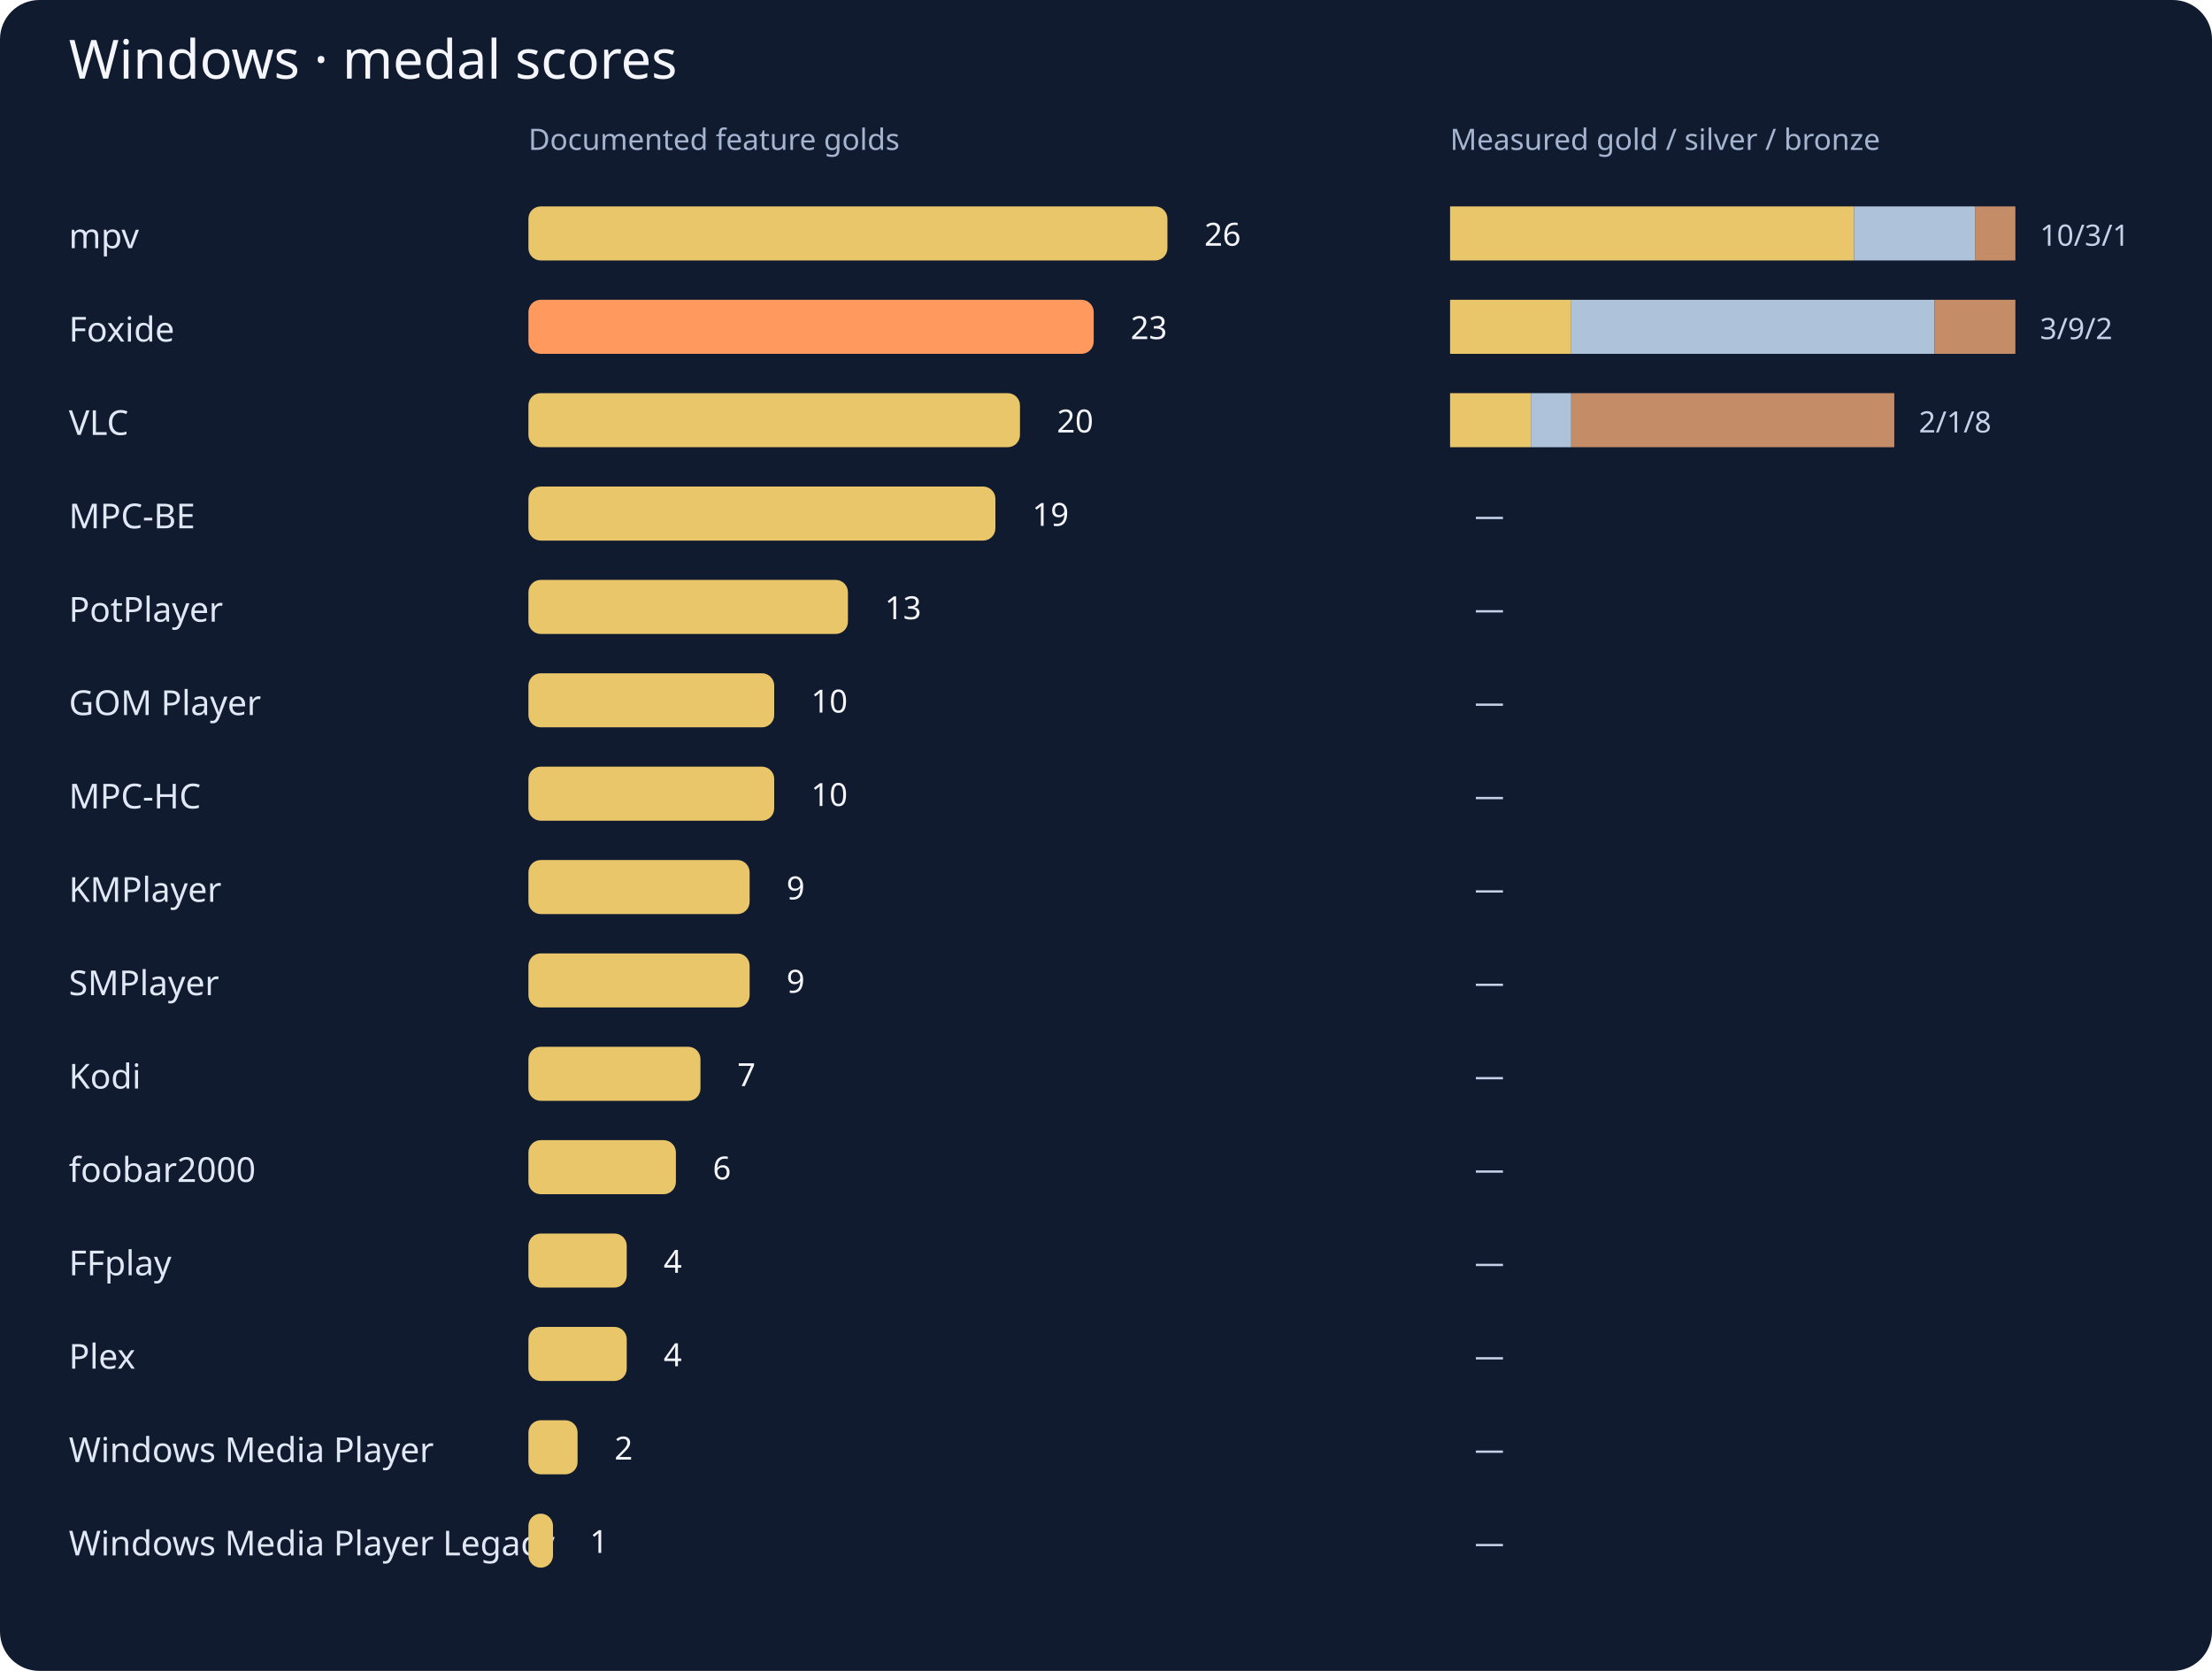
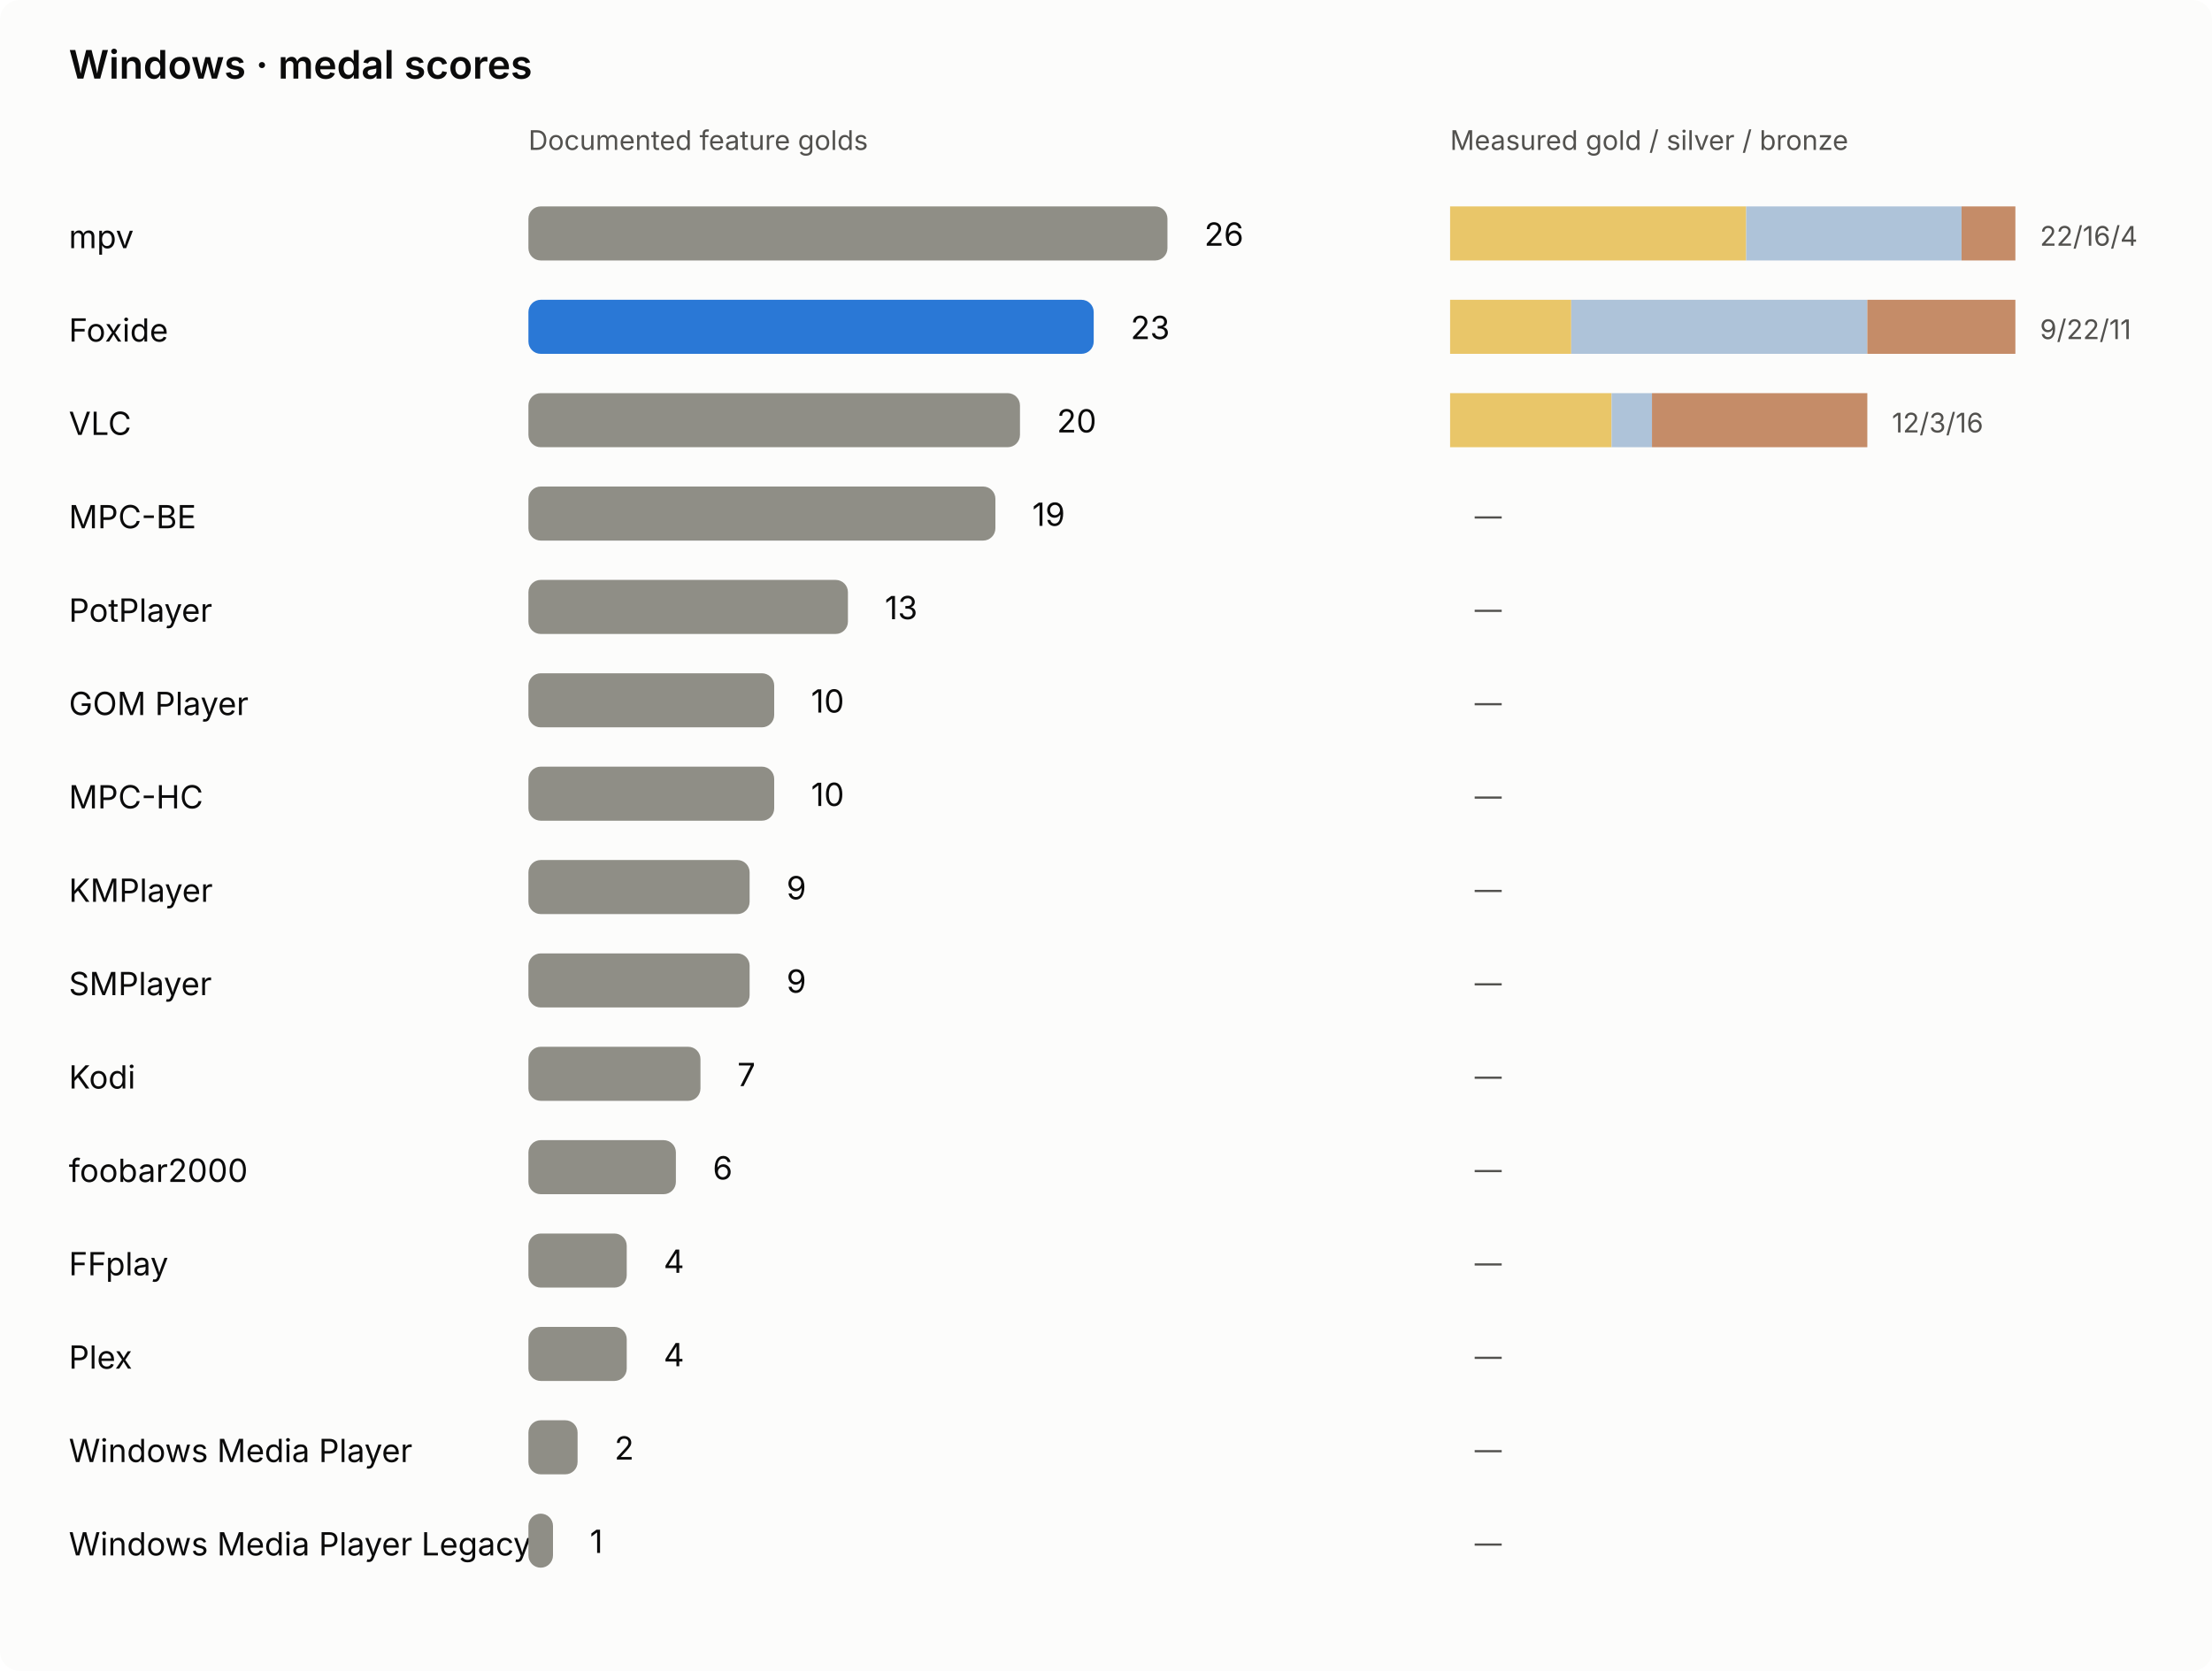
<svg xmlns="http://www.w3.org/2000/svg" viewBox="0 0 900 680" role="img" aria-labelledby="windows-chart-title windows-chart-desc">
-   <rect width="900" height="680" rx="16" fill="#111b30" />
-   <g font-family="system-ui,sans-serif">
-     <text x="28" y="32" font-size="22" fill="#f4f6fb">Windows · medal scores</text>
-     <text x="215" y="61" font-size="12" fill="#a5b5cf">Documented feature golds</text>
-     <text x="590" y="61" font-size="12" fill="#a5b5cf">Measured gold / silver / bronze</text>
-     <text x="28" y="101" fill="#e0e7f5" font-size="14">mpv</text>
-     <rect x="215" y="84" width="260.00" height="22" rx="5" fill="#e9c669" />
-     <text x="490.00" y="100" fill="#f4f6fb" font-size="13">26</text>
-     <rect x="590.00" y="84" width="164.29" height="22" fill="#e9c669" />
-     <rect x="754.29" y="84" width="49.29" height="22" fill="#aec3d9" />
-     <rect x="803.57" y="84" width="16.43" height="22" fill="#c58c68" />
-     <text x="830.00" y="100" fill="#c4d1e6" font-size="12">10/3/1</text>
-     <text x="28" y="139" fill="#e0e7f5" font-size="14">Foxide</text>
-     <rect x="215" y="122" width="230.00" height="22" rx="5" fill="#ff995e" />
-     <text x="460.00" y="138" fill="#f4f6fb" font-size="13">23</text>
+   <rect width="900" height="680" rx="8" class="bg" />
+   <style>text{font:13px system-ui,-apple-system,'Segoe UI',sans-serif;fill:#0b0b0b}.sub{fill:#52514e;font-size:11px}.title{font-size:16px;font-weight:600}.bg{fill:#fcfcfb}.bar{fill:#8f8e86}.foxide{fill:#2a78d6}.winner{font-weight:700}@media(prefers-color-scheme:dark){.bg{fill:#1a1a19}text{fill:#f0efec}.sub{fill:#c3c2b7}.foxide{fill:#3987e5}}</style>
+   <g>
+     <text class="title" x="28" y="32" font-size="22">Windows · medal scores</text>
+     <text x="215" y="61" font-size="12" class="sub">Documented feature golds</text>
+     <text x="590" y="61" font-size="12" class="sub">Measured gold / silver / bronze</text>
+     <text x="28" y="101" font-size="12">mpv</text>
+     <rect x="215" y="84" width="260.00" height="22" rx="5" fill="#8f8e86" />
+     <text x="490.00" y="100" font-size="13">26</text>
+     <rect x="590.00" y="84" width="120.48" height="22" fill="#e9c669" />
+     <rect x="710.48" y="84" width="87.62" height="22" fill="#aec3d9" />
+     <rect x="798.10" y="84" width="21.90" height="22" fill="#c58c68" />
+     <text x="830.00" y="100" class="sub" font-size="12">22/16/4</text>
+     <text x="28" y="139" font-size="12">Foxide</text>
+     <rect x="215" y="122" width="230.00" height="22" rx="5" fill="#2a78d6" />
+     <text x="460.00" y="138" font-size="13">23</text>
    <rect x="590.00" y="122" width="49.29" height="22" fill="#e9c669" />
-     <rect x="639.29" y="122" width="147.86" height="22" fill="#aec3d9" />
-     <rect x="787.14" y="122" width="32.86" height="22" fill="#c58c68" />
-     <text x="830.00" y="138" fill="#c4d1e6" font-size="12">3/9/2</text>
-     <text x="28" y="177" fill="#e0e7f5" font-size="14">VLC</text>
-     <rect x="215" y="160" width="200.00" height="22" rx="5" fill="#e9c669" />
-     <text x="430.00" y="176" fill="#f4f6fb" font-size="13">20</text>
-     <rect x="590.00" y="160" width="32.86" height="22" fill="#e9c669" />
-     <rect x="622.86" y="160" width="16.43" height="22" fill="#aec3d9" />
-     <rect x="639.29" y="160" width="131.43" height="22" fill="#c58c68" />
-     <text x="780.71" y="176" fill="#c4d1e6" font-size="12">2/1/8</text>
-     <text x="28" y="215" fill="#e0e7f5" font-size="14">MPC-BE</text>
-     <rect x="215" y="198" width="190.00" height="22" rx="5" fill="#e9c669" />
-     <text x="420.00" y="214" fill="#f4f6fb" font-size="13">19</text>
+     <rect x="639.29" y="122" width="120.48" height="22" fill="#aec3d9" />
+     <rect x="759.76" y="122" width="60.24" height="22" fill="#c58c68" />
+     <text x="830.00" y="138" class="sub" font-size="12">9/22/11</text>
+     <text x="28" y="177" font-size="12">VLC</text>
+     <rect x="215" y="160" width="200.00" height="22" rx="5" fill="#8f8e86" />
+     <text x="430.00" y="176" font-size="13">20</text>
+     <rect x="590.00" y="160" width="65.71" height="22" fill="#e9c669" />
+     <rect x="655.71" y="160" width="16.43" height="22" fill="#aec3d9" />
+     <rect x="672.14" y="160" width="87.62" height="22" fill="#c58c68" />
+     <text x="769.76" y="176" class="sub" font-size="12">12/3/16</text>
+     <text x="28" y="215" font-size="12">MPC-BE</text>
+     <rect x="215" y="198" width="190.00" height="22" rx="5" fill="#8f8e86" />
+     <text x="420.00" y="214" font-size="13">19</text>
    <rect x="590.00" y="198" width="0.00" height="22" fill="#e9c669" />
    <rect x="590.00" y="198" width="0.00" height="22" fill="#aec3d9" />
    <rect x="590.00" y="198" width="0.00" height="22" fill="#c58c68" />
-     <text x="600.00" y="214" fill="#c4d1e6" font-size="12">—</text>
-     <text x="28" y="253" fill="#e0e7f5" font-size="14">PotPlayer</text>
-     <rect x="215" y="236" width="130.00" height="22" rx="5" fill="#e9c669" />
-     <text x="360.00" y="252" fill="#f4f6fb" font-size="13">13</text>
+     <text x="600.00" y="214" class="sub" font-size="12">—</text>
+     <text x="28" y="253" font-size="12">PotPlayer</text>
+     <rect x="215" y="236" width="130.00" height="22" rx="5" fill="#8f8e86" />
+     <text x="360.00" y="252" font-size="13">13</text>
    <rect x="590.00" y="236" width="0.00" height="22" fill="#e9c669" />
    <rect x="590.00" y="236" width="0.00" height="22" fill="#aec3d9" />
    <rect x="590.00" y="236" width="0.00" height="22" fill="#c58c68" />
-     <text x="600.00" y="252" fill="#c4d1e6" font-size="12">—</text>
-     <text x="28" y="291" fill="#e0e7f5" font-size="14">GOM Player</text>
-     <rect x="215" y="274" width="100.00" height="22" rx="5" fill="#e9c669" />
-     <text x="330.00" y="290" fill="#f4f6fb" font-size="13">10</text>
+     <text x="600.00" y="252" class="sub" font-size="12">—</text>
+     <text x="28" y="291" font-size="12">GOM Player</text>
+     <rect x="215" y="274" width="100.00" height="22" rx="5" fill="#8f8e86" />
+     <text x="330.00" y="290" font-size="13">10</text>
    <rect x="590.00" y="274" width="0.00" height="22" fill="#e9c669" />
    <rect x="590.00" y="274" width="0.00" height="22" fill="#aec3d9" />
    <rect x="590.00" y="274" width="0.00" height="22" fill="#c58c68" />
-     <text x="600.00" y="290" fill="#c4d1e6" font-size="12">—</text>
-     <text x="28" y="329" fill="#e0e7f5" font-size="14">MPC-HC</text>
-     <rect x="215" y="312" width="100.00" height="22" rx="5" fill="#e9c669" />
-     <text x="330.00" y="328" fill="#f4f6fb" font-size="13">10</text>
+     <text x="600.00" y="290" class="sub" font-size="12">—</text>
+     <text x="28" y="329" font-size="12">MPC-HC</text>
+     <rect x="215" y="312" width="100.00" height="22" rx="5" fill="#8f8e86" />
+     <text x="330.00" y="328" font-size="13">10</text>
    <rect x="590.00" y="312" width="0.00" height="22" fill="#e9c669" />
    <rect x="590.00" y="312" width="0.00" height="22" fill="#aec3d9" />
    <rect x="590.00" y="312" width="0.00" height="22" fill="#c58c68" />
-     <text x="600.00" y="328" fill="#c4d1e6" font-size="12">—</text>
-     <text x="28" y="367" fill="#e0e7f5" font-size="14">KMPlayer</text>
-     <rect x="215" y="350" width="90.00" height="22" rx="5" fill="#e9c669" />
-     <text x="320.00" y="366" fill="#f4f6fb" font-size="13">9</text>
+     <text x="600.00" y="328" class="sub" font-size="12">—</text>
+     <text x="28" y="367" font-size="12">KMPlayer</text>
+     <rect x="215" y="350" width="90.00" height="22" rx="5" fill="#8f8e86" />
+     <text x="320.00" y="366" font-size="13">9</text>
    <rect x="590.00" y="350" width="0.00" height="22" fill="#e9c669" />
    <rect x="590.00" y="350" width="0.00" height="22" fill="#aec3d9" />
    <rect x="590.00" y="350" width="0.00" height="22" fill="#c58c68" />
-     <text x="600.00" y="366" fill="#c4d1e6" font-size="12">—</text>
-     <text x="28" y="405" fill="#e0e7f5" font-size="14">SMPlayer</text>
-     <rect x="215" y="388" width="90.00" height="22" rx="5" fill="#e9c669" />
-     <text x="320.00" y="404" fill="#f4f6fb" font-size="13">9</text>
+     <text x="600.00" y="366" class="sub" font-size="12">—</text>
+     <text x="28" y="405" font-size="12">SMPlayer</text>
+     <rect x="215" y="388" width="90.00" height="22" rx="5" fill="#8f8e86" />
+     <text x="320.00" y="404" font-size="13">9</text>
    <rect x="590.00" y="388" width="0.00" height="22" fill="#e9c669" />
    <rect x="590.00" y="388" width="0.00" height="22" fill="#aec3d9" />
    <rect x="590.00" y="388" width="0.00" height="22" fill="#c58c68" />
-     <text x="600.00" y="404" fill="#c4d1e6" font-size="12">—</text>
-     <text x="28" y="443" fill="#e0e7f5" font-size="14">Kodi</text>
-     <rect x="215" y="426" width="70.00" height="22" rx="5" fill="#e9c669" />
-     <text x="300.00" y="442" fill="#f4f6fb" font-size="13">7</text>
+     <text x="600.00" y="404" class="sub" font-size="12">—</text>
+     <text x="28" y="443" font-size="12">Kodi</text>
+     <rect x="215" y="426" width="70.00" height="22" rx="5" fill="#8f8e86" />
+     <text x="300.00" y="442" font-size="13">7</text>
    <rect x="590.00" y="426" width="0.00" height="22" fill="#e9c669" />
    <rect x="590.00" y="426" width="0.00" height="22" fill="#aec3d9" />
    <rect x="590.00" y="426" width="0.00" height="22" fill="#c58c68" />
-     <text x="600.00" y="442" fill="#c4d1e6" font-size="12">—</text>
-     <text x="28" y="481" fill="#e0e7f5" font-size="14">foobar2000</text>
-     <rect x="215" y="464" width="60.00" height="22" rx="5" fill="#e9c669" />
-     <text x="290.00" y="480" fill="#f4f6fb" font-size="13">6</text>
+     <text x="600.00" y="442" class="sub" font-size="12">—</text>
+     <text x="28" y="481" font-size="12">foobar2000</text>
+     <rect x="215" y="464" width="60.00" height="22" rx="5" fill="#8f8e86" />
+     <text x="290.00" y="480" font-size="13">6</text>
    <rect x="590.00" y="464" width="0.00" height="22" fill="#e9c669" />
    <rect x="590.00" y="464" width="0.00" height="22" fill="#aec3d9" />
    <rect x="590.00" y="464" width="0.00" height="22" fill="#c58c68" />
-     <text x="600.00" y="480" fill="#c4d1e6" font-size="12">—</text>
-     <text x="28" y="519" fill="#e0e7f5" font-size="14">FFplay</text>
-     <rect x="215" y="502" width="40.00" height="22" rx="5" fill="#e9c669" />
-     <text x="270.00" y="518" fill="#f4f6fb" font-size="13">4</text>
+     <text x="600.00" y="480" class="sub" font-size="12">—</text>
+     <text x="28" y="519" font-size="12">FFplay</text>
+     <rect x="215" y="502" width="40.00" height="22" rx="5" fill="#8f8e86" />
+     <text x="270.00" y="518" font-size="13">4</text>
    <rect x="590.00" y="502" width="0.00" height="22" fill="#e9c669" />
    <rect x="590.00" y="502" width="0.00" height="22" fill="#aec3d9" />
    <rect x="590.00" y="502" width="0.00" height="22" fill="#c58c68" />
-     <text x="600.00" y="518" fill="#c4d1e6" font-size="12">—</text>
-     <text x="28" y="557" fill="#e0e7f5" font-size="14">Plex</text>
-     <rect x="215" y="540" width="40.00" height="22" rx="5" fill="#e9c669" />
-     <text x="270.00" y="556" fill="#f4f6fb" font-size="13">4</text>
+     <text x="600.00" y="518" class="sub" font-size="12">—</text>
+     <text x="28" y="557" font-size="12">Plex</text>
+     <rect x="215" y="540" width="40.00" height="22" rx="5" fill="#8f8e86" />
+     <text x="270.00" y="556" font-size="13">4</text>
    <rect x="590.00" y="540" width="0.00" height="22" fill="#e9c669" />
    <rect x="590.00" y="540" width="0.00" height="22" fill="#aec3d9" />
    <rect x="590.00" y="540" width="0.00" height="22" fill="#c58c68" />
-     <text x="600.00" y="556" fill="#c4d1e6" font-size="12">—</text>
-     <text x="28" y="595" fill="#e0e7f5" font-size="14">Windows Media Player</text>
-     <rect x="215" y="578" width="20.00" height="22" rx="5" fill="#e9c669" />
-     <text x="250.00" y="594" fill="#f4f6fb" font-size="13">2</text>
+     <text x="600.00" y="556" class="sub" font-size="12">—</text>
+     <text x="28" y="595" font-size="12">Windows Media Player</text>
+     <rect x="215" y="578" width="20.00" height="22" rx="5" fill="#8f8e86" />
+     <text x="250.00" y="594" font-size="13">2</text>
    <rect x="590.00" y="578" width="0.00" height="22" fill="#e9c669" />
    <rect x="590.00" y="578" width="0.00" height="22" fill="#aec3d9" />
    <rect x="590.00" y="578" width="0.00" height="22" fill="#c58c68" />
-     <text x="600.00" y="594" fill="#c4d1e6" font-size="12">—</text>
-     <text x="28" y="633" fill="#e0e7f5" font-size="14">Windows Media Player Legacy</text>
-     <rect x="215" y="616" width="10.00" height="22" rx="5" fill="#e9c669" />
-     <text x="240.00" y="632" fill="#f4f6fb" font-size="13">1</text>
+     <text x="600.00" y="594" class="sub" font-size="12">—</text>
+     <text x="28" y="633" font-size="12">Windows Media Player Legacy</text>
+     <rect x="215" y="616" width="10.00" height="22" rx="5" fill="#8f8e86" />
+     <text x="240.00" y="632" font-size="13">1</text>
    <rect x="590.00" y="616" width="0.00" height="22" fill="#e9c669" />
    <rect x="590.00" y="616" width="0.00" height="22" fill="#aec3d9" />
    <rect x="590.00" y="616" width="0.00" height="22" fill="#c58c68" />
-     <text x="600.00" y="632" fill="#c4d1e6" font-size="12">—</text>
+     <text x="600.00" y="632" class="sub" font-size="12">—</text>
  </g>
</svg>
